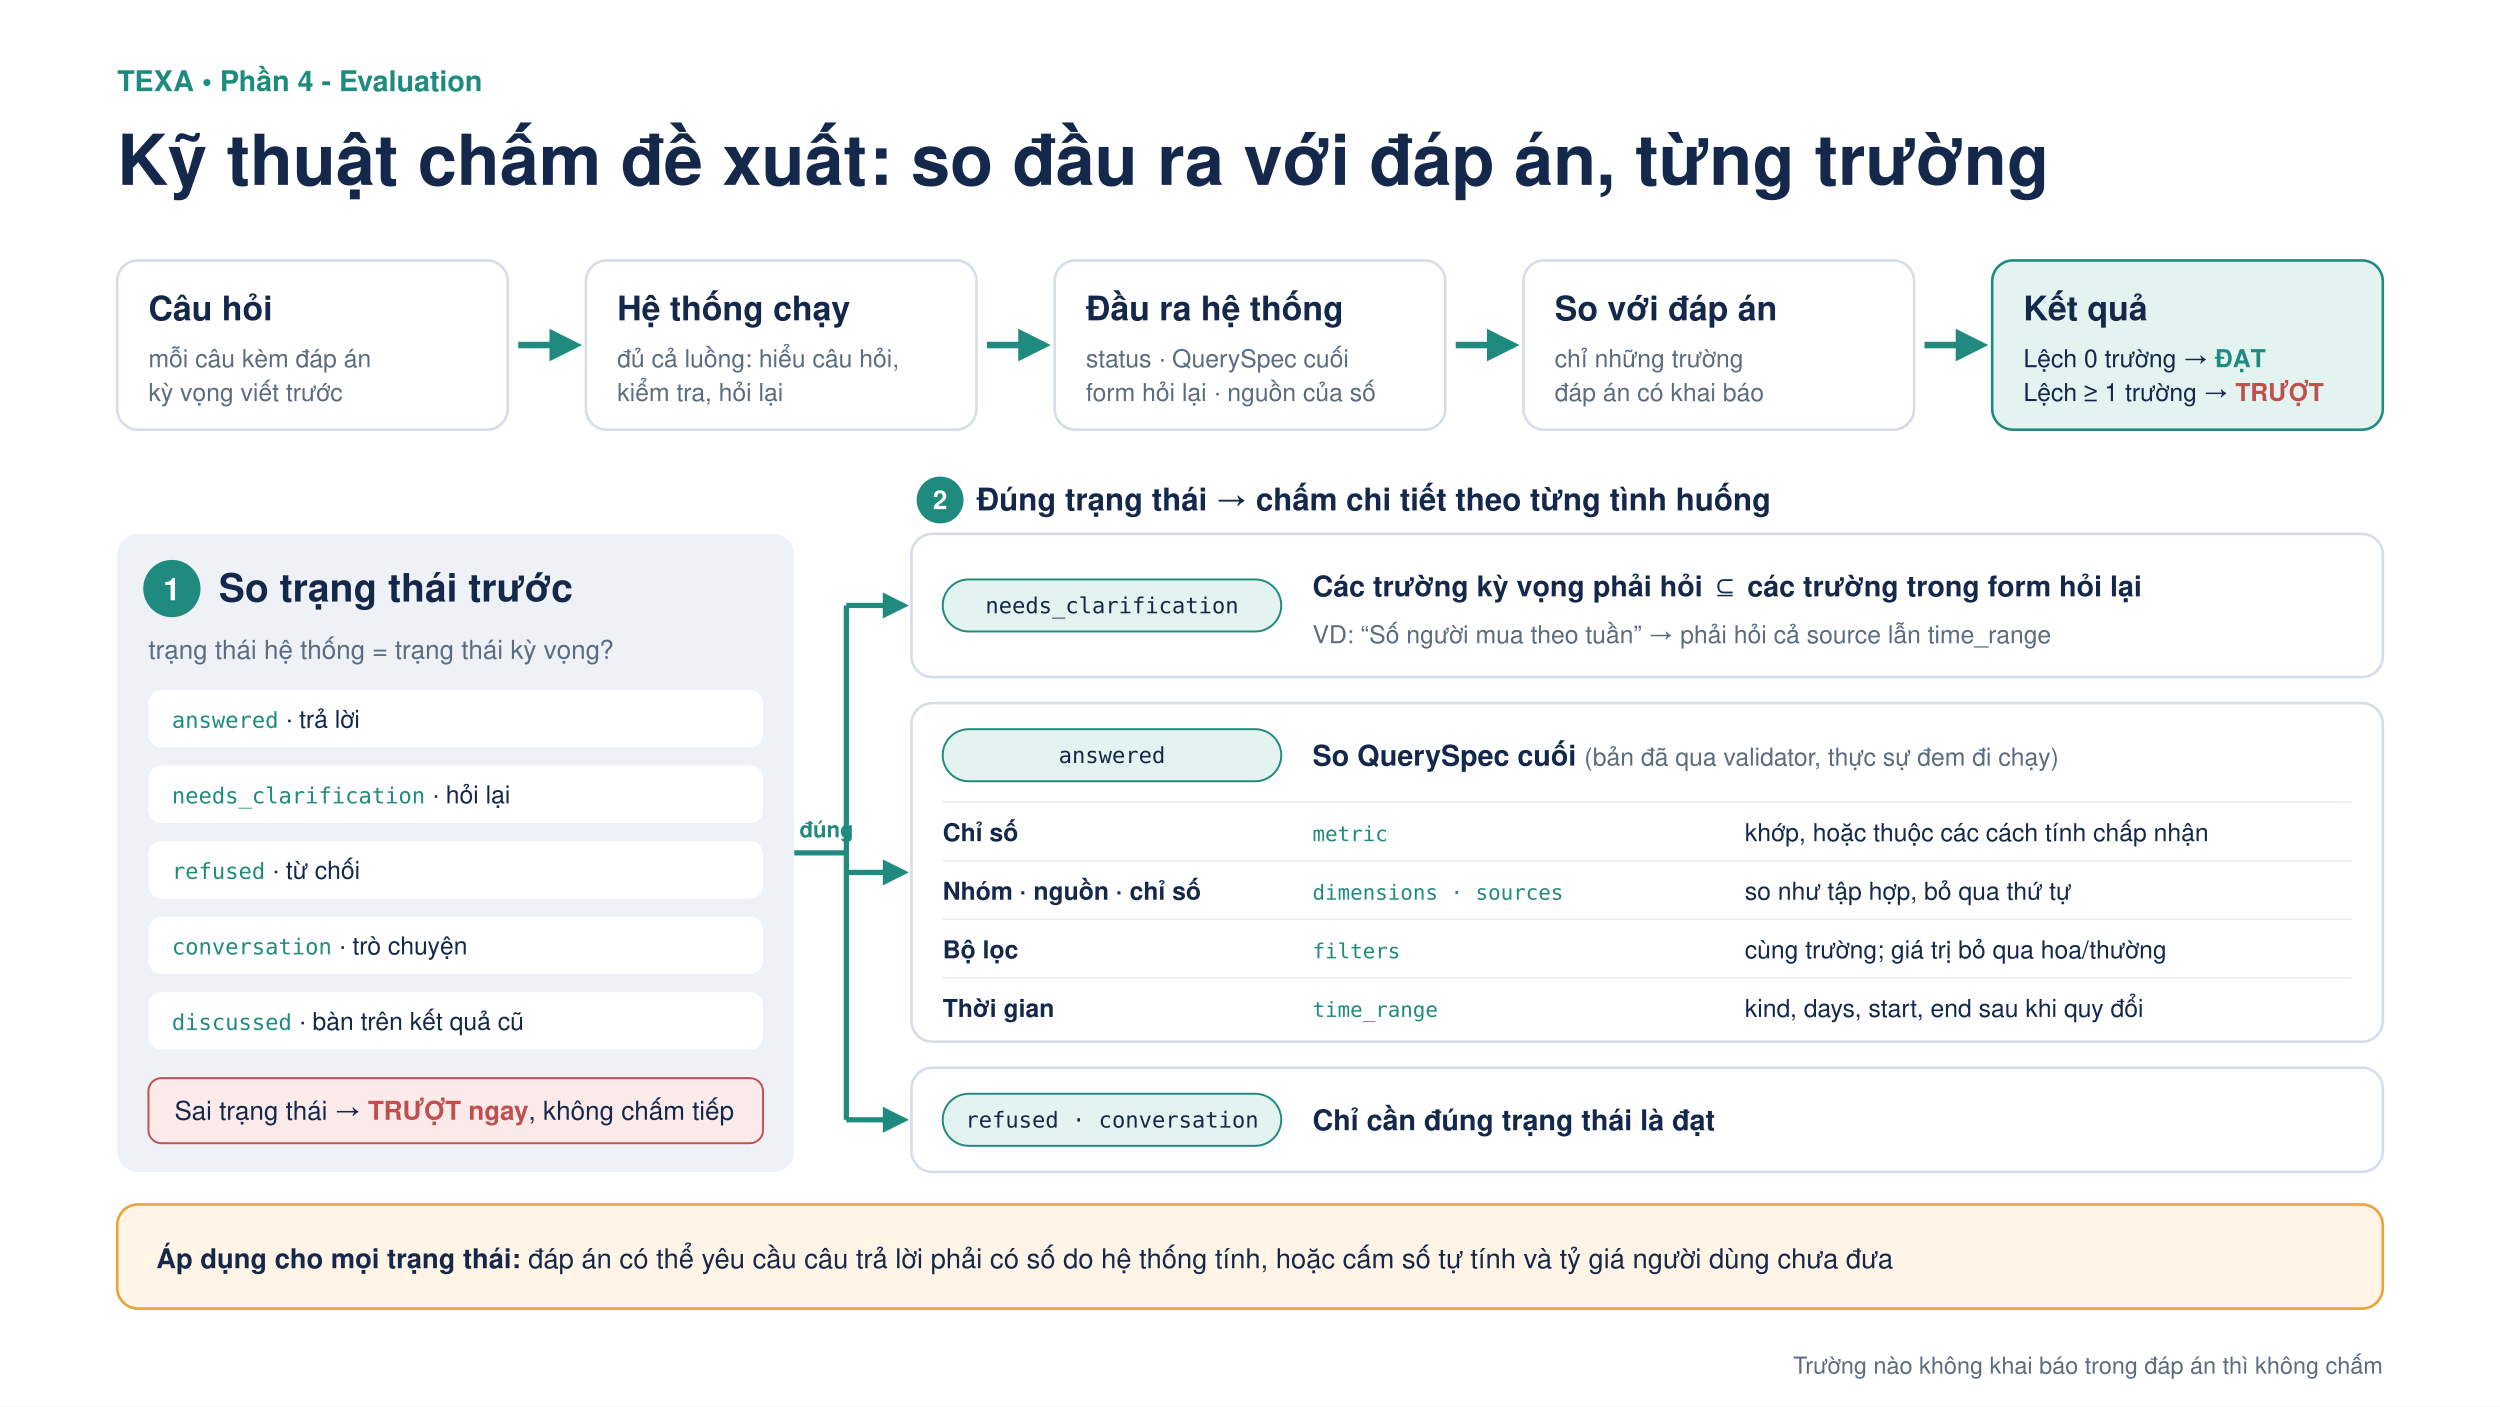
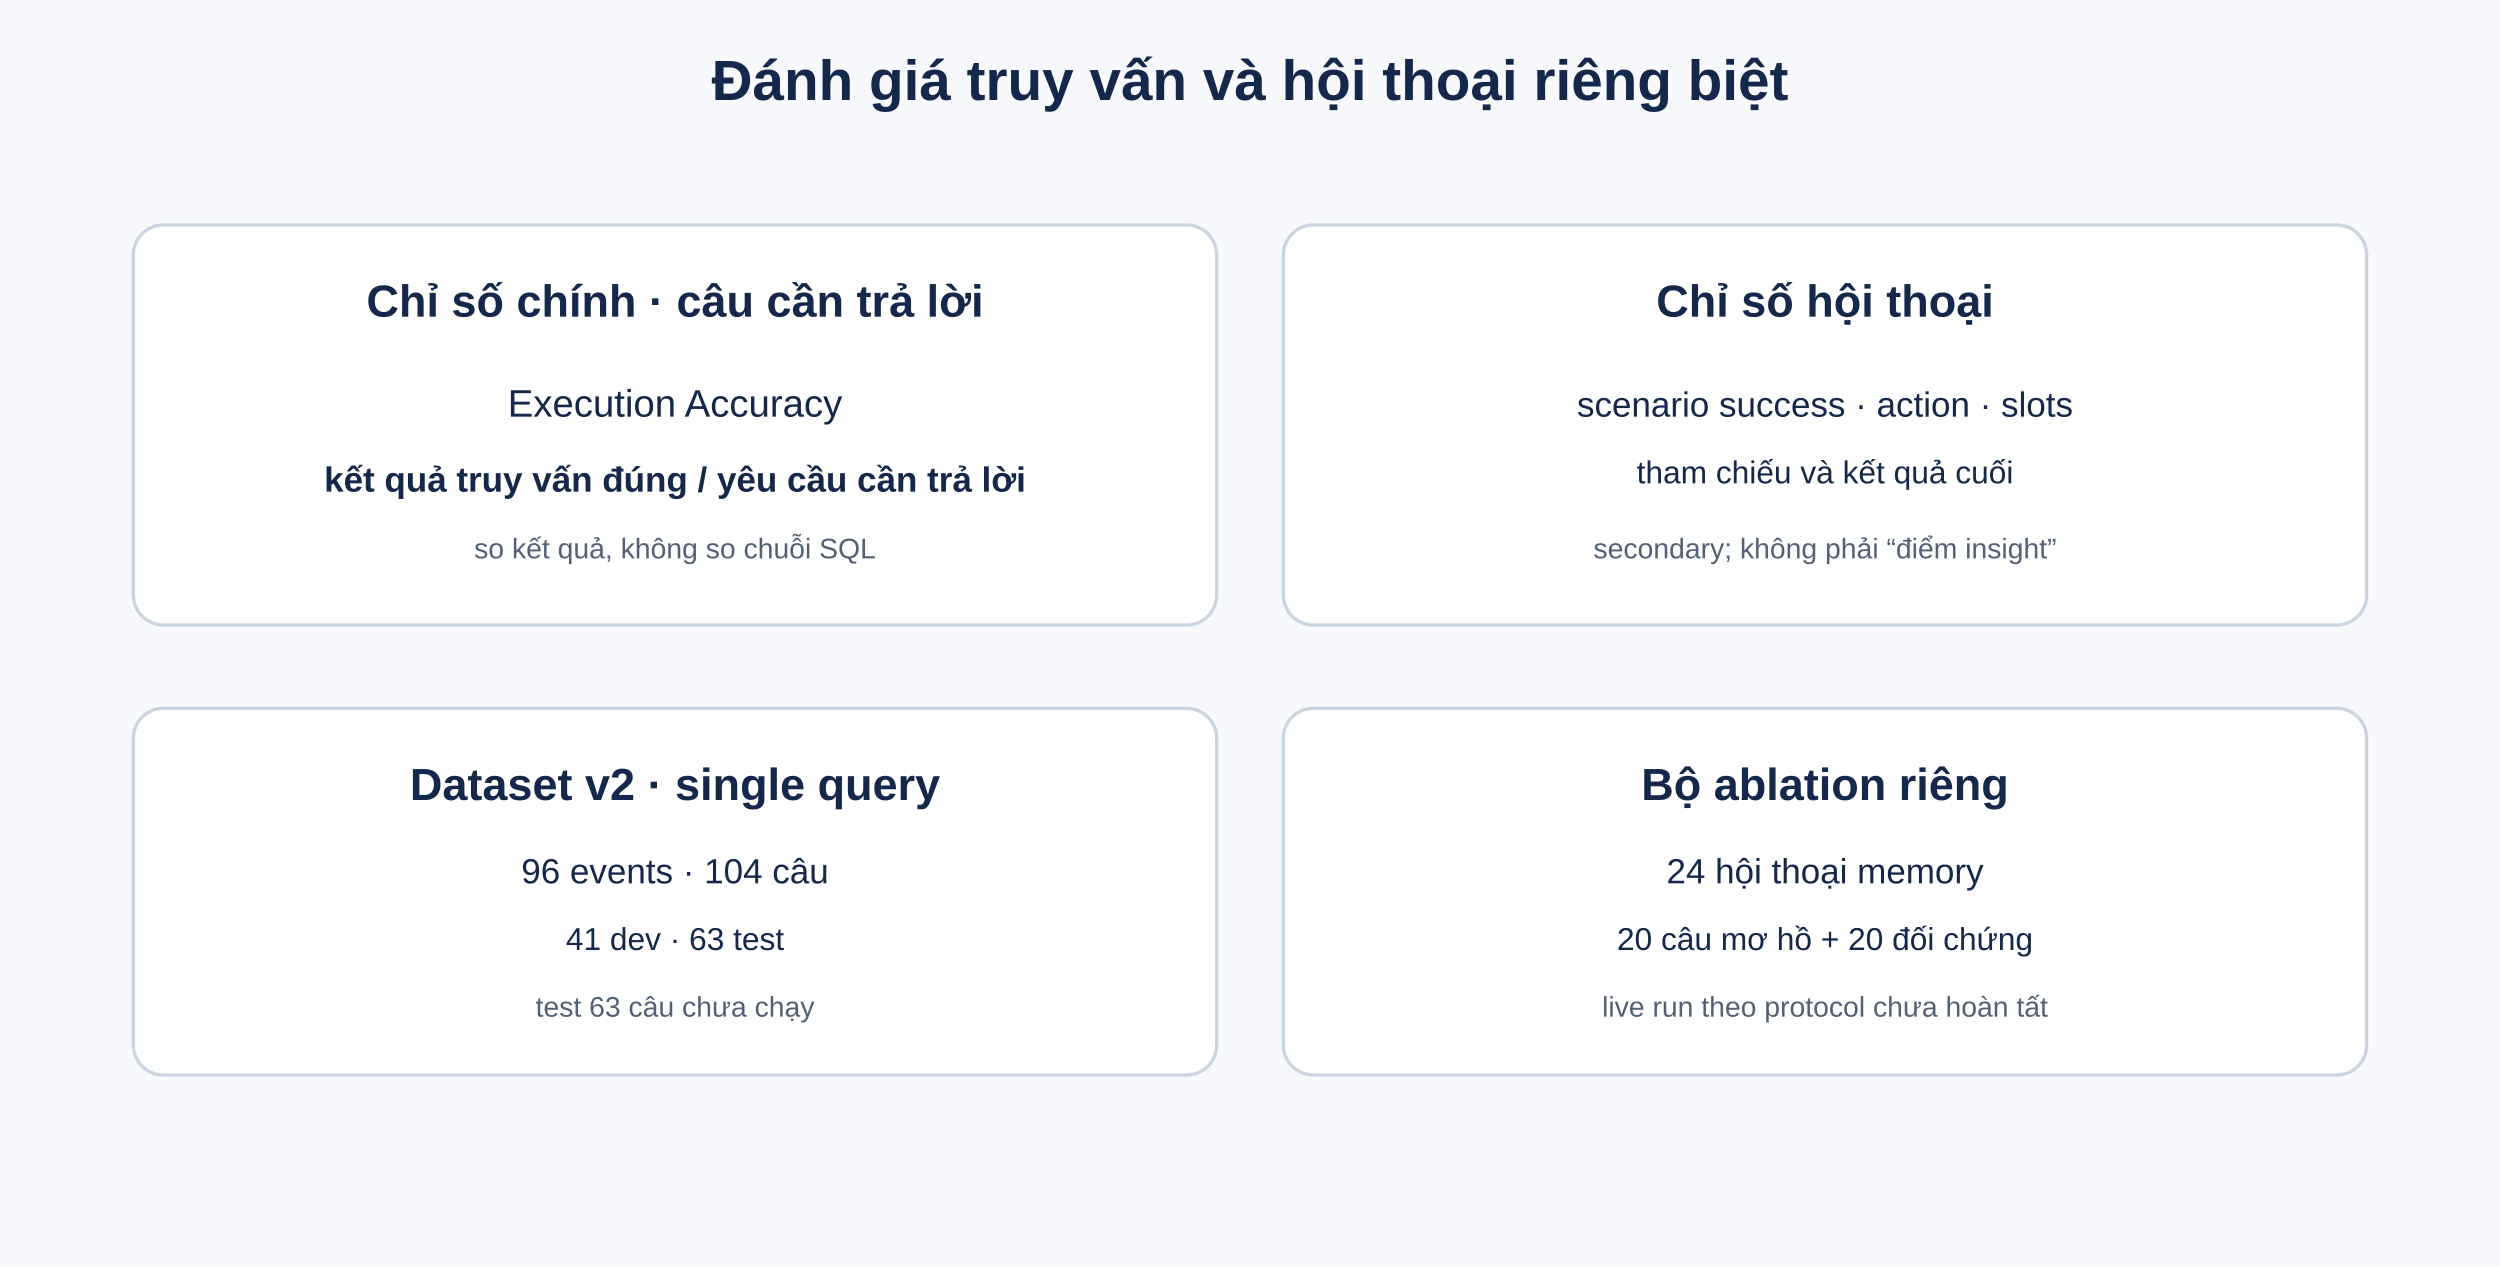
- <svg xmlns="http://www.w3.org/2000/svg" width="1920" height="1080" viewBox="0 0 1920 1080" font-family="Helvetica Neue, Helvetica, Arial, sans-serif">
-   <defs>
-     <marker id="ah" viewBox="0 0 10 10" refX="8" refY="5" markerWidth="5" markerHeight="5" orient="auto">
-       <path d="M0,0 L10,5 L0,10 z" fill="#1f8a7e" />
-     </marker>
-     <rect id="flow" width="300" height="130" rx="16" fill="#fff" stroke="#d5dde8" stroke-width="2" />
-     <rect id="pill" width="260" height="40" rx="20" fill="#e3f3f0" stroke="#1f8a7e" stroke-width="1.5" />
-   </defs>
-   <rect width="1920" height="1080" fill="#fff" />
-   <text x="90" y="70" font-size="22" font-weight="700" fill="#1f8a7e">TEXA  •  Phần 4 - Evaluation</text>
-   <text x="90" y="142" font-size="54" font-weight="700" fill="#14284b">Kỹ thuật chấm đề xuất: so đầu ra với đáp án, từng trường</text>
-   <g stroke="#1f8a7e" stroke-width="5" marker-end="url(#ah)">
-     <line x1="398" y1="265" x2="442" y2="265" />
-     <line x1="758" y1="265" x2="802" y2="265" />
-     <line x1="1118" y1="265" x2="1162" y2="265" />
-     <line x1="1478" y1="265" x2="1522" y2="265" />
+ <svg xmlns="http://www.w3.org/2000/svg" width="1500" height="760" viewBox="0 0 1500 760" font-family="Arial, sans-serif">
+   <rect width="1500" height="760" fill="#f7f9fc" />
+   <text x="750" y="60" text-anchor="middle" font-size="34" font-weight="700" fill="#14284b">Đánh giá truy vấn và hội thoại riêng biệt</text>
+   <g fill="#fff" stroke="#cbd5e1" stroke-width="2">
+     <rect x="80" y="135" width="650" height="240" rx="18" />
+     <rect x="770" y="135" width="650" height="240" rx="18" />
+     <rect x="80" y="425" width="650" height="220" rx="18" />
+     <rect x="770" y="425" width="650" height="220" rx="18" />
  </g>
-   <g fill="#14284b">
-     <g transform="translate(90,200)">
-       <use href="#flow" />
-       <text x="24" y="46" font-size="26" font-weight="700">Câu hỏi</text>
-       <text x="24" y="82" font-size="19" fill="#5b6b80">mỗi câu kèm đáp án</text>
-       <text x="24" y="108" font-size="19" fill="#5b6b80">kỳ vọng viết trước</text>
-     </g>
-     <g transform="translate(450,200)">
-       <use href="#flow" />
-       <text x="24" y="46" font-size="26" font-weight="700">Hệ thống chạy</text>
-       <text x="24" y="82" font-size="19" fill="#5b6b80">đủ cả luồng: hiểu câu hỏi,</text>
-       <text x="24" y="108" font-size="19" fill="#5b6b80">kiểm tra, hỏi lại</text>
-     </g>
-     <g transform="translate(810,200)">
-       <use href="#flow" />
-       <text x="24" y="46" font-size="26" font-weight="700">Đầu ra hệ thống</text>
-       <text x="24" y="82" font-size="19" fill="#5b6b80">status · QuerySpec cuối</text>
-       <text x="24" y="108" font-size="19" fill="#5b6b80">form hỏi lại · nguồn của số</text>
-     </g>
-     <g transform="translate(1170,200)">
-       <use href="#flow" />
-       <text x="24" y="46" font-size="26" font-weight="700">So với đáp án</text>
-       <text x="24" y="82" font-size="19" fill="#5b6b80">chỉ những trường</text>
-       <text x="24" y="108" font-size="19" fill="#5b6b80">đáp án có khai báo</text>
-     </g>
-     <g transform="translate(1530,200)">
-       <rect width="300" height="130" rx="16" fill="#e3f3f0" stroke="#1f8a7e" stroke-width="2" />
-       <text x="24" y="46" font-size="26" font-weight="700">Kết quả</text>
-       <text x="24" y="82" font-size="19">Lệch 0 trường → <tspan font-weight="700" fill="#1f8a7e">ĐẠT</tspan>
-       </text>
-       <text x="24" y="108" font-size="19">Lệch ≥ 1 trường → <tspan font-weight="700" fill="#c0504d">TRƯỢT</tspan>
-       </text>
-     </g>
+   <g text-anchor="middle" fill="#14284b">
+     <text x="405" y="190" font-size="27" font-weight="700">Chỉ số chính · câu cần trả lời</text>
+     <text x="405" y="250" font-size="23">Execution Accuracy</text>
+     <text x="405" y="295" font-size="21" font-weight="700">kết quả truy vấn đúng / yêu cầu cần trả lời</text>
+     <text x="405" y="335" font-size="17" fill="#526176">so kết quả, không so chuỗi SQL</text>
+     <text x="1095" y="190" font-size="27" font-weight="700">Chỉ số hội thoại</text>
+     <text x="1095" y="250" font-size="21">scenario success · action · slots</text>
+     <text x="1095" y="290" font-size="19">tham chiếu và kết quả cuối</text>
+     <text x="1095" y="335" font-size="17" fill="#526176">secondary; không phải “điểm insight”</text>
+     <text x="405" y="480" font-size="27" font-weight="700">Dataset v2 · single query</text>
+     <text x="405" y="530" font-size="21">96 events · 104 câu</text>
+     <text x="405" y="570" font-size="19">41 dev · 63 test</text>
+     <text x="405" y="610" font-size="17" fill="#526176">test 63 câu chưa chạy</text>
+     <text x="1095" y="480" font-size="27" font-weight="700">Bộ ablation riêng</text>
+     <text x="1095" y="530" font-size="21">24 hội thoại memory</text>
+     <text x="1095" y="570" font-size="19">20 câu mơ hồ + 20 đối chứng</text>
+     <text x="1095" y="610" font-size="17" fill="#526176">live run theo protocol chưa hoàn tất</text>
  </g>
-   <rect x="90" y="410" width="520" height="490" rx="16" fill="#eef2f7" />
-   <circle cx="132" cy="452" r="22" fill="#1f8a7e" />
-   <text x="132" y="461" font-size="24" font-weight="700" fill="#fff" text-anchor="middle">1</text>
-   <text x="168" y="462" font-size="30" font-weight="700" fill="#14284b">So trạng thái trước</text>
-   <text x="114" y="506" font-size="20" fill="#5b6b80">trạng thái hệ thống = trạng thái kỳ vọng?</text>
-   <g font-size="19" fill="#14284b">
-     <rect x="114" y="530" width="472" height="44" rx="10" fill="#fff" />
-     <text x="132" y="559">
-       <tspan font-family="Menlo, monospace" font-size="17" fill="#1f8a7e">answered</tspan>  ·  trả lời</text>
-     <rect x="114" y="588" width="472" height="44" rx="10" fill="#fff" />
-     <text x="132" y="617">
-       <tspan font-family="Menlo, monospace" font-size="17" fill="#1f8a7e">needs_clarification</tspan>  ·  hỏi lại</text>
-     <rect x="114" y="646" width="472" height="44" rx="10" fill="#fff" />
-     <text x="132" y="675">
-       <tspan font-family="Menlo, monospace" font-size="17" fill="#1f8a7e">refused</tspan>  ·  từ chối</text>
-     <rect x="114" y="704" width="472" height="44" rx="10" fill="#fff" />
-     <text x="132" y="733">
-       <tspan font-family="Menlo, monospace" font-size="17" fill="#1f8a7e">conversation</tspan>  ·  trò chuyện</text>
-     <rect x="114" y="762" width="472" height="44" rx="10" fill="#fff" />
-     <text x="132" y="791">
-       <tspan font-family="Menlo, monospace" font-size="17" fill="#1f8a7e">discussed</tspan>  ·  bàn trên kết quả cũ</text>
-   </g>
-   <rect x="114" y="828" width="472" height="50" rx="10" fill="#fbeaea" stroke="#c0504d" stroke-width="1.5" />
-   <text x="134" y="860" font-size="20" fill="#14284b">Sai trạng thái → <tspan font-weight="700" fill="#c0504d">TRƯỢT ngay</tspan>, không chấm tiếp</text>
-   <g stroke="#1f8a7e" stroke-width="4" fill="none">
-     <line x1="610" y1="655" x2="650" y2="655" />
-     <line x1="650" y1="465" x2="650" y2="860" />
-   </g>
-   <g stroke="#1f8a7e" stroke-width="4" marker-end="url(#ah)">
-     <line x1="650" y1="465" x2="694" y2="465" />
-     <line x1="650" y1="670" x2="694" y2="670" />
-     <line x1="650" y1="860" x2="694" y2="860" />
-   </g>
-   <text x="614" y="643" font-size="17" font-weight="700" fill="#1f8a7e">đúng</text>
-   <circle cx="722" cy="384" r="18" fill="#1f8a7e" />
-   <text x="722" y="391" font-size="20" font-weight="700" fill="#fff" text-anchor="middle">2</text>
-   <text x="750" y="392" font-size="24" font-weight="700" fill="#14284b">Đúng trạng thái → chấm chi tiết theo từng tình huống</text>
-   <rect x="700" y="410" width="1130" height="110" rx="16" fill="#fff" stroke="#d5dde8" stroke-width="2" />
-   <use href="#pill" x="724" y="445" />
-   <text x="854" y="471" font-family="Menlo, monospace" font-size="17" fill="#14284b" text-anchor="middle">needs_clarification</text>
-   <text x="1008" y="458" font-size="22" font-weight="700" fill="#14284b">Các trường kỳ vọng phải hỏi ⊆ các trường trong form hỏi lại</text>
-   <text x="1008" y="494" font-size="19" fill="#5b6b80">VD: “Số người mua theo tuần” → phải hỏi cả source lẫn time_range</text>
-   <rect x="700" y="540" width="1130" height="260" rx="16" fill="#fff" stroke="#d5dde8" stroke-width="2" />
-   <use href="#pill" x="724" y="560" />
-   <text x="854" y="586" font-family="Menlo, monospace" font-size="17" fill="#14284b" text-anchor="middle">answered</text>
-   <text x="1008" y="588" font-size="22" font-weight="700" fill="#14284b">So QuerySpec cuối <tspan font-weight="400" fill="#5b6b80" font-size="19">(bản đã qua validator, thực sự đem đi chạy)</tspan>
-   </text>
-   <g font-size="19" fill="#14284b">
-     <line x1="724" y1="616" x2="1806" y2="616" stroke="#e3e8ef" />
-     <text x="724" y="646" font-weight="700">Chỉ số</text>
-     <text x="1008" y="646" font-family="Menlo, monospace" font-size="16" fill="#1f8a7e">metric</text>
-     <text x="1340" y="646">khớp, hoặc thuộc các cách tính chấp nhận</text>
-     <line x1="724" y1="661" x2="1806" y2="661" stroke="#e3e8ef" />
-     <text x="724" y="691" font-weight="700">Nhóm · nguồn · chỉ số</text>
-     <text x="1008" y="691" font-family="Menlo, monospace" font-size="16" fill="#1f8a7e">dimensions · sources</text>
-     <text x="1340" y="691">so như tập hợp, bỏ qua thứ tự</text>
-     <line x1="724" y1="706" x2="1806" y2="706" stroke="#e3e8ef" />
-     <text x="724" y="736" font-weight="700">Bộ lọc</text>
-     <text x="1008" y="736" font-family="Menlo, monospace" font-size="16" fill="#1f8a7e">filters</text>
-     <text x="1340" y="736">cùng trường; giá trị bỏ qua hoa/thường</text>
-     <line x1="724" y1="751" x2="1806" y2="751" stroke="#e3e8ef" />
-     <text x="724" y="781" font-weight="700">Thời gian</text>
-     <text x="1008" y="781" font-family="Menlo, monospace" font-size="16" fill="#1f8a7e">time_range</text>
-     <text x="1340" y="781">kind, days, start, end sau khi quy đổi</text>
-   </g>
-   <rect x="700" y="820" width="1130" height="80" rx="16" fill="#fff" stroke="#d5dde8" stroke-width="2" />
-   <use href="#pill" x="724" y="840" />
-   <text x="854" y="866" font-family="Menlo, monospace" font-size="17" fill="#14284b" text-anchor="middle">refused · conversation</text>
-   <text x="1008" y="868" font-size="22" font-weight="700" fill="#14284b">Chỉ cần đúng trạng thái là đạt</text>
-   <rect x="90" y="925" width="1740" height="80" rx="16" fill="#fff4e5" stroke="#e8a33d" stroke-width="2" />
-   <text x="120" y="974" font-size="21" fill="#14284b">
-     <tspan font-weight="700">Áp dụng cho mọi trạng thái:</tspan>  đáp án có thể yêu cầu câu trả lời phải có số do hệ thống tính, hoặc cấm số tự tính và tỷ giá người dùng chưa đưa</text>
-   <text x="1830" y="1055" font-size="18" fill="#5b6b80" text-anchor="end">Trường nào không khai báo trong đáp án thì không chấm</text>
</svg>
